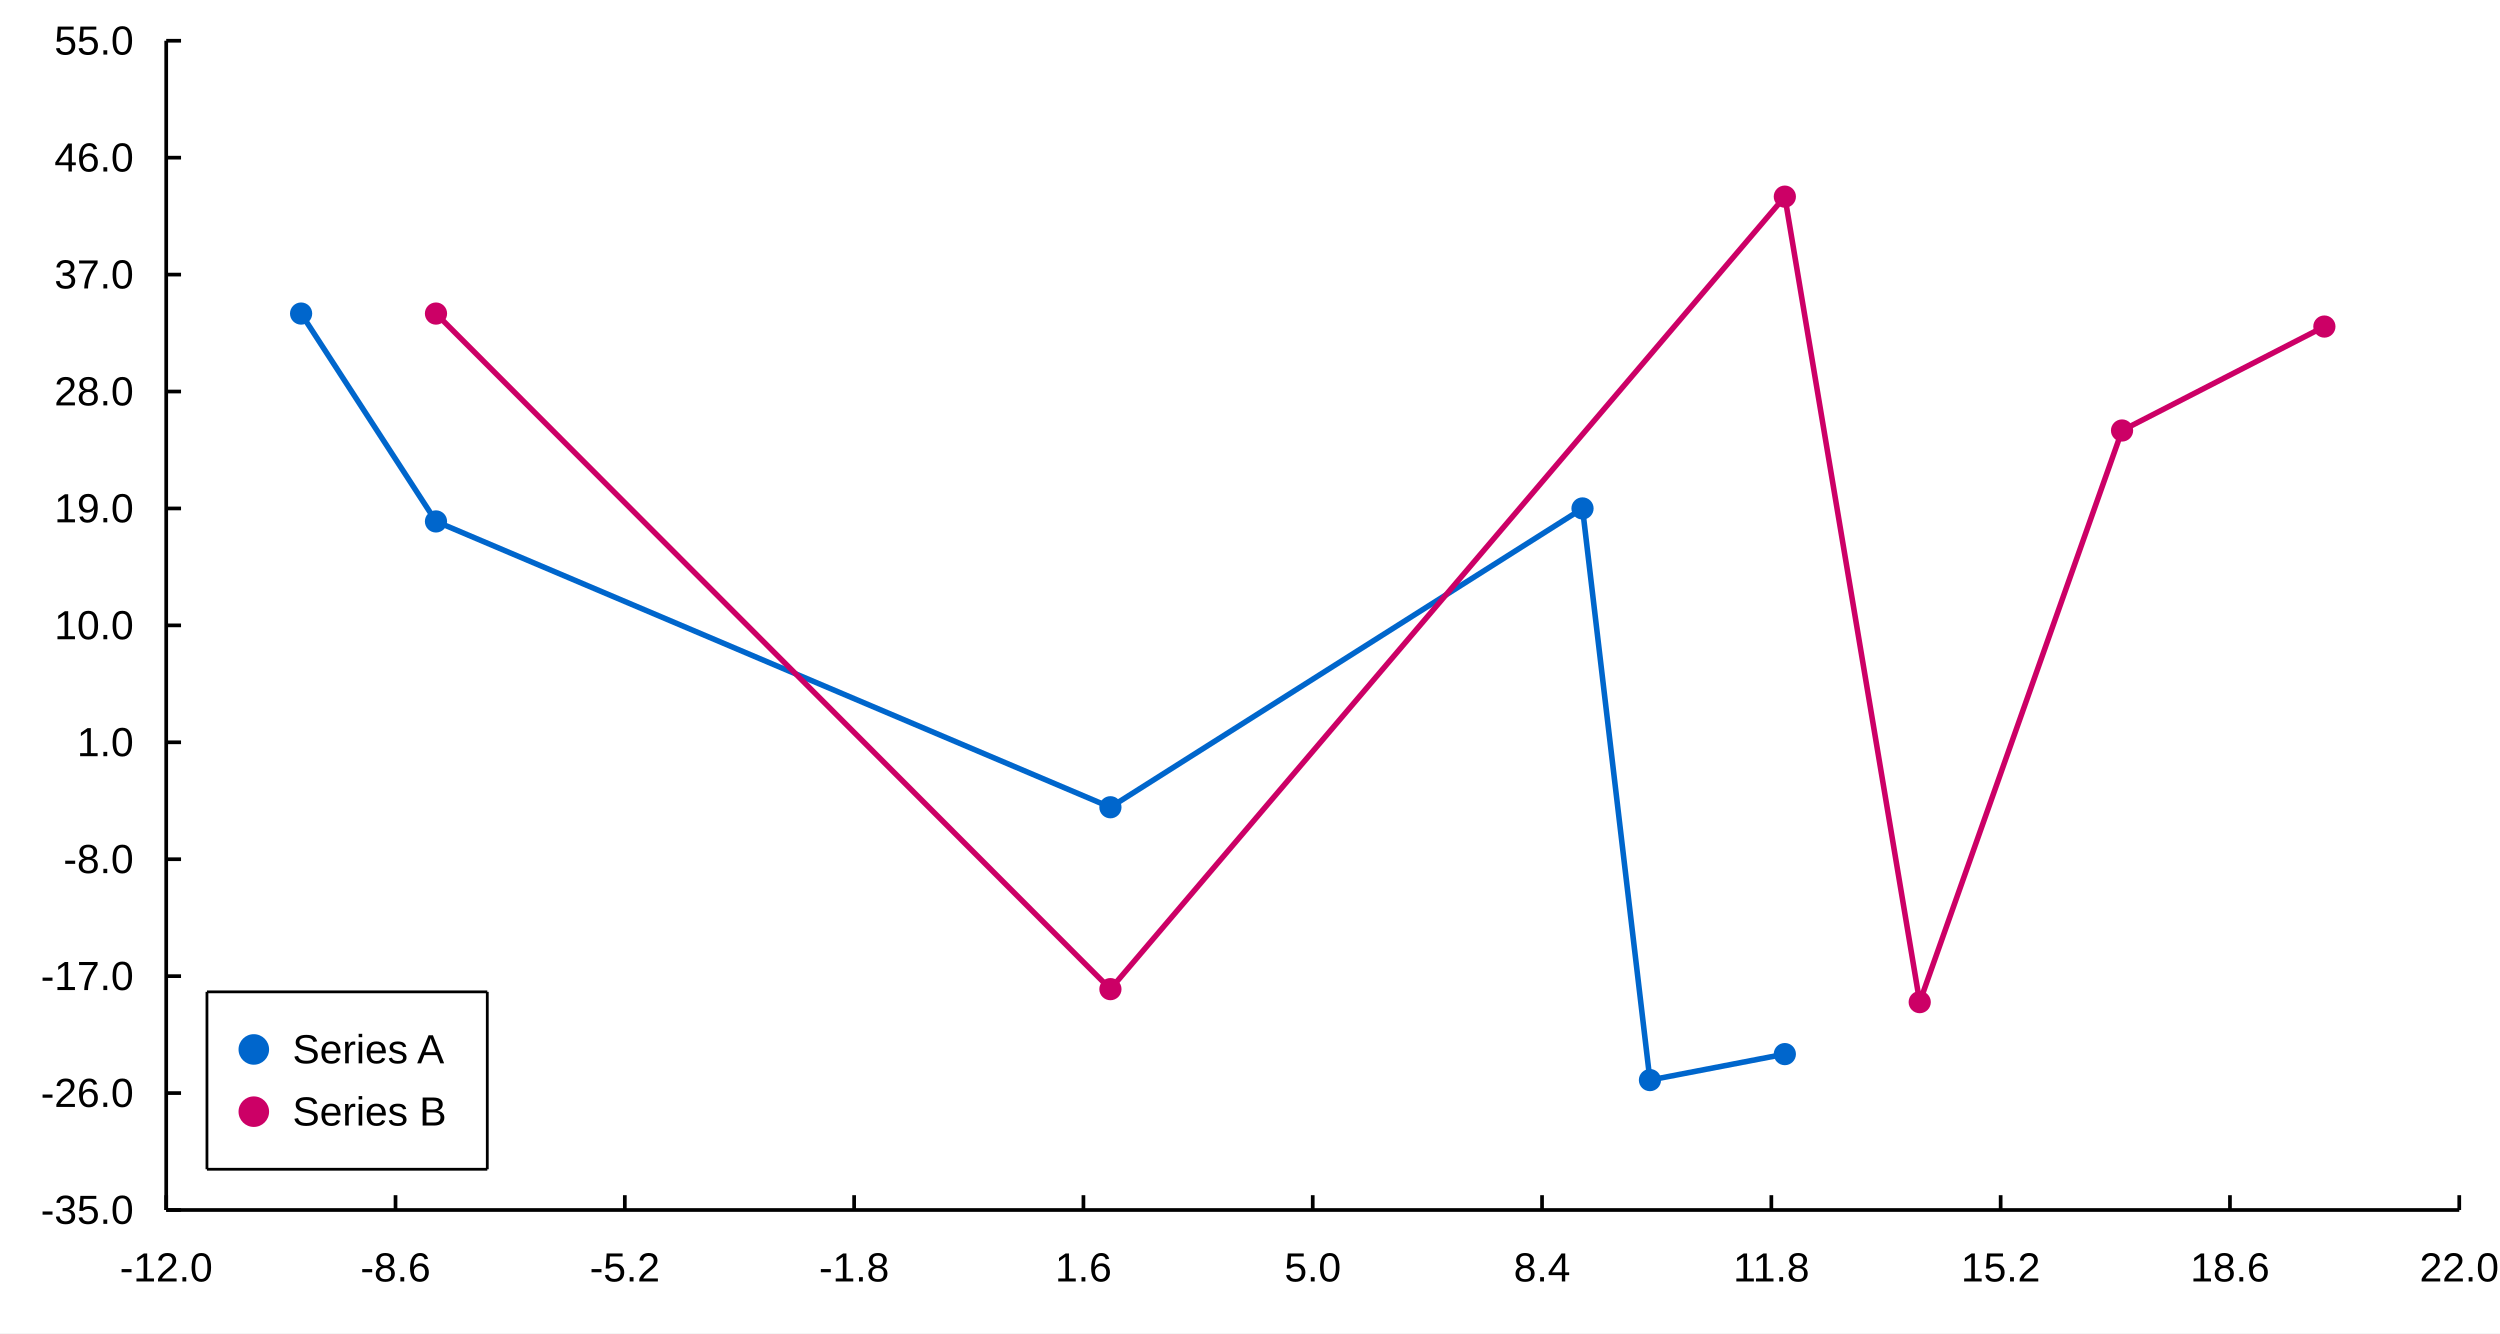
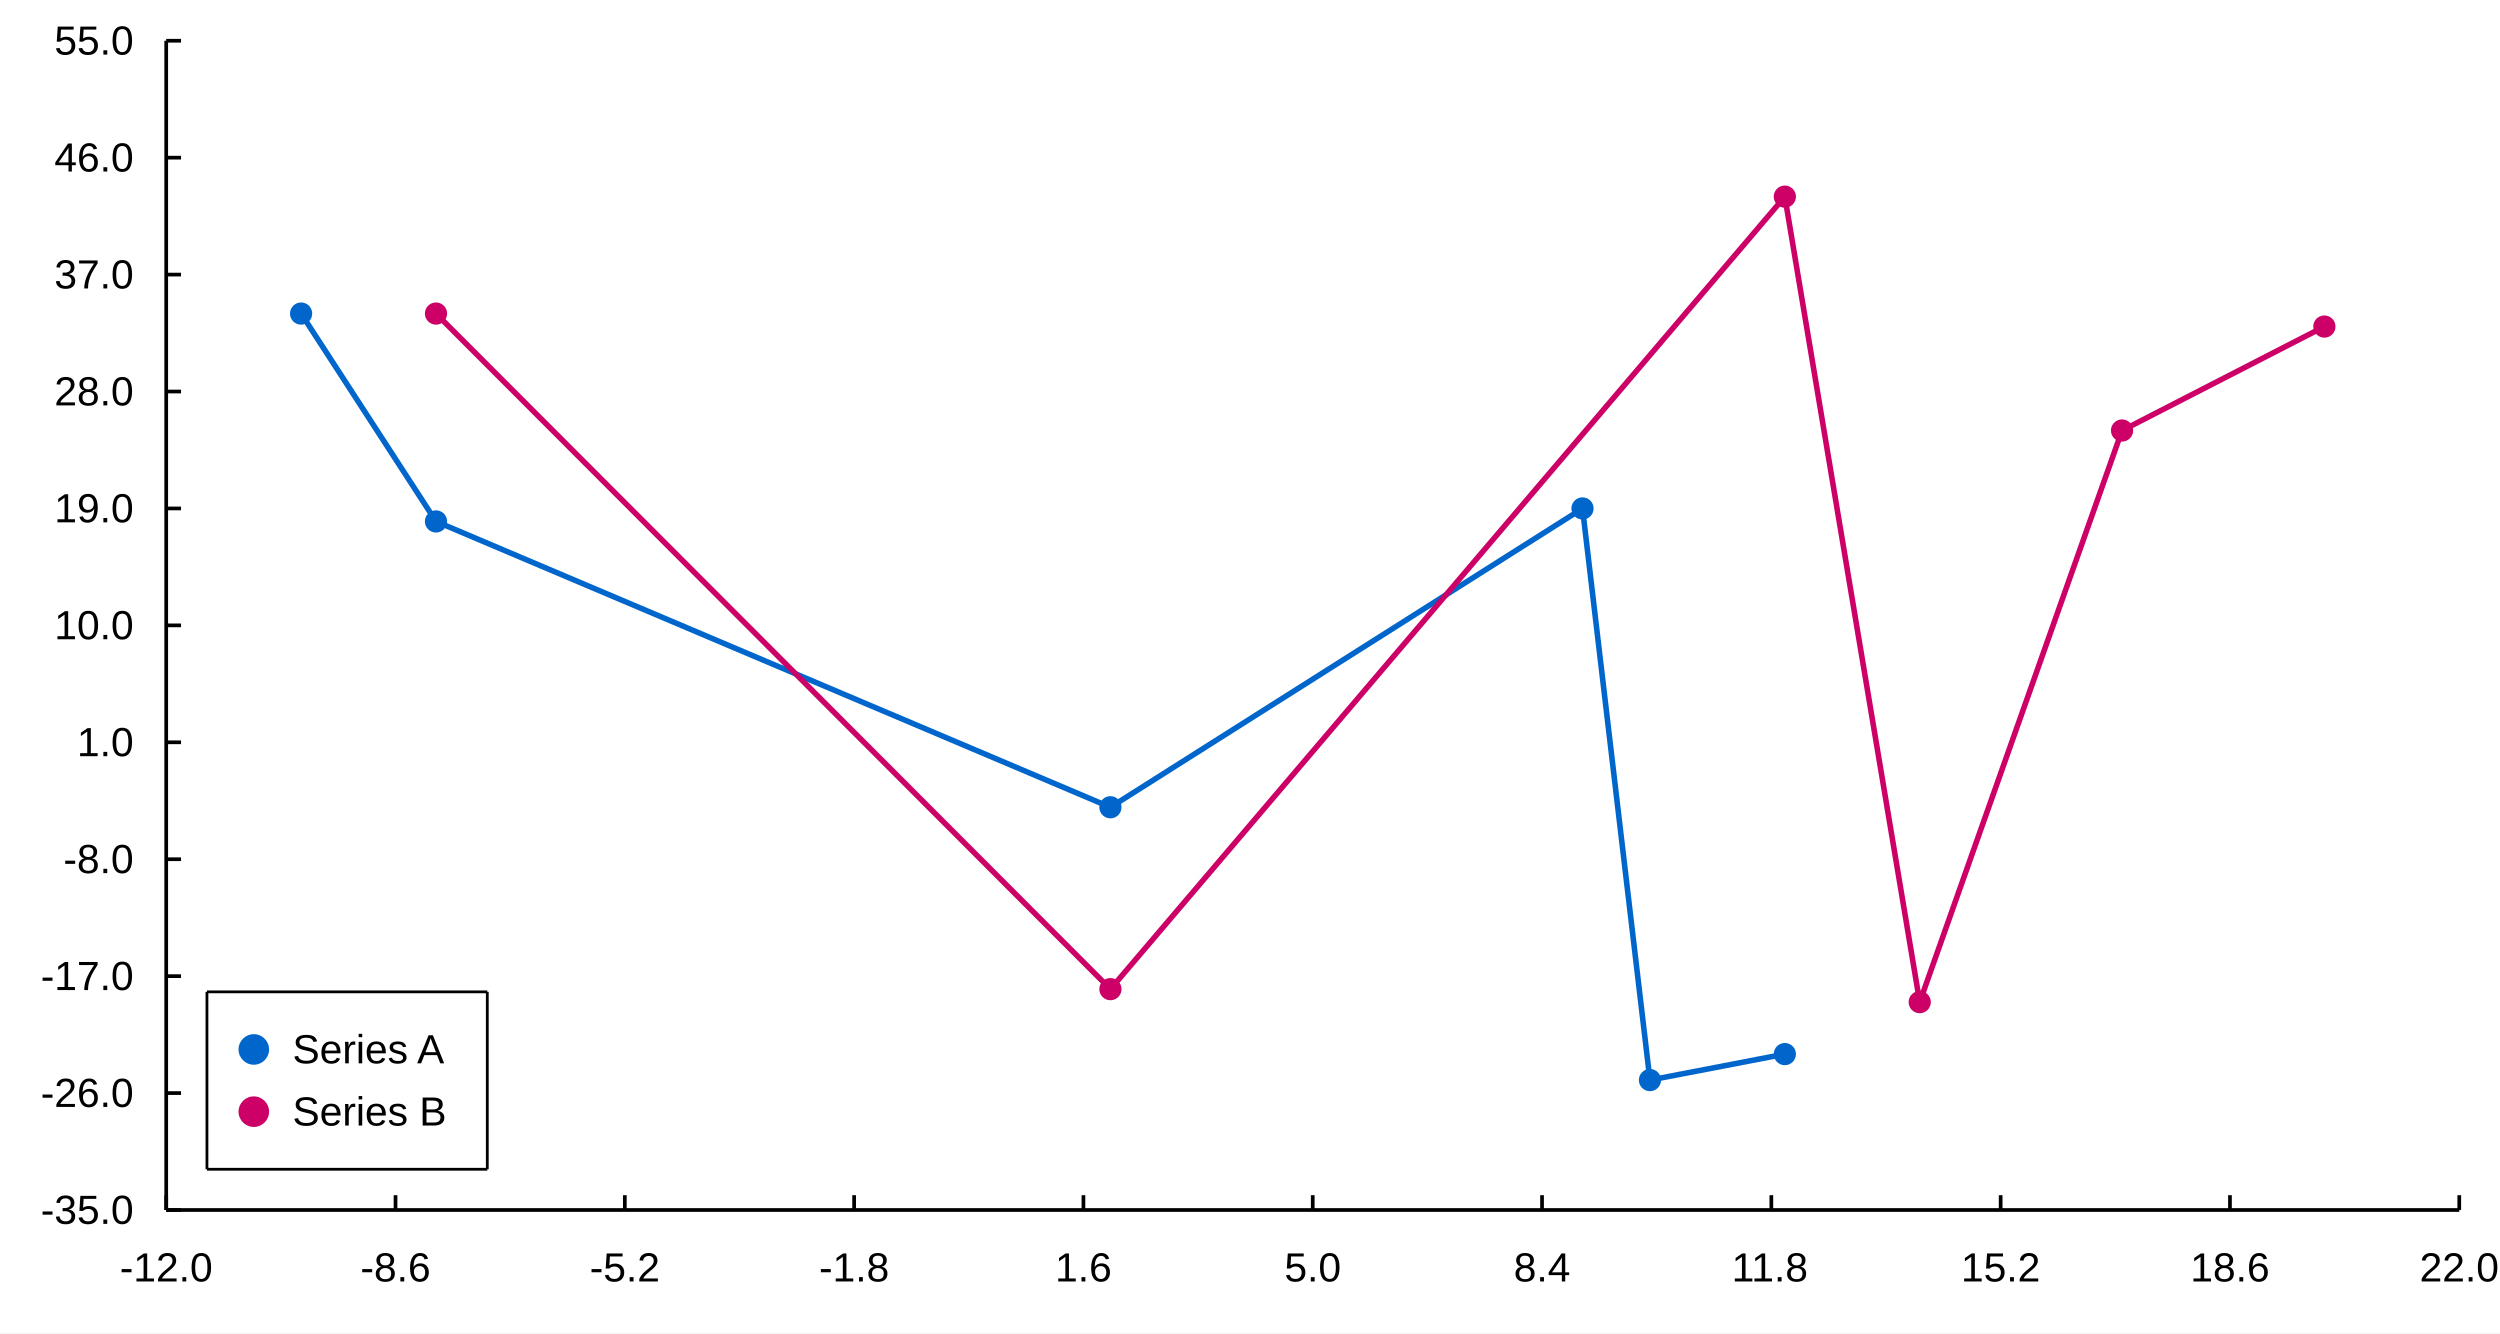
<svg xmlns="http://www.w3.org/2000/svg" width="900" height="480" viewBox="0 0 900 480">
  <rect width="900" height="480" fill="#ffffff" />
  <path stroke-width="2" stroke="#0066cc" fill="none" d="M108.396 112.884 L156.955 187.717 L399.748 290.612 L569.703 183.04 L593.982 388.83 L642.54 379.476 " />
  <path fill="#0066cc" d="M112.396 112.884 M104.396 112.884 a4 4 0 1 0 8 0 a4 4 0 1 0 -8 0 " />
  <path fill="#0066cc" d="M160.955 187.717 M152.955 187.717 a4 4 0 1 0 8 0 a4 4 0 1 0 -8 0 " />
  <path fill="#0066cc" d="M403.748 290.612 M395.748 290.612 a4 4 0 1 0 8 0 a4 4 0 1 0 -8 0 " />
  <path fill="#0066cc" d="M573.703 183.04 M565.703 183.04 a4 4 0 1 0 8 0 a4 4 0 1 0 -8 0 " />
  <path fill="#0066cc" d="M597.982 388.83 M589.982 388.83 a4 4 0 1 0 8 0 a4 4 0 1 0 -8 0 " />
  <path fill="#0066cc" d="M646.54 379.476 M638.54 379.476 a4 4 0 1 0 8 0 a4 4 0 1 0 -8 0 " />
  <path stroke-width="2" stroke="#cc0066" fill="none" d="M156.955 112.884 L399.748 356.09 L642.54 70.791 L691.099 360.767 L763.937 154.978 L836.775 117.561 " />
  <path fill="#cc0066" d="M160.955 112.884 M152.955 112.884 a4 4 0 1 0 8 0 a4 4 0 1 0 -8 0 " />
  <path fill="#cc0066" d="M403.748 356.09 M395.748 356.09 a4 4 0 1 0 8 0 a4 4 0 1 0 -8 0 " />
  <path fill="#cc0066" d="M646.54 70.791 M638.54 70.791 a4 4 0 1 0 8 0 a4 4 0 1 0 -8 0 " />
  <path fill="#cc0066" d="M695.099 360.767 M687.099 360.767 a4 4 0 1 0 8 0 a4 4 0 1 0 -8 0 " />
  <path fill="#cc0066" d="M767.937 154.978 M759.937 154.978 a4 4 0 1 0 8 0 a4 4 0 1 0 -8 0 " />
  <path fill="#cc0066" d="M840.775 117.561 M832.775 117.561 a4 4 0 1 0 8 0 a4 4 0 1 0 -8 0 " />
  <path fill="#ffffff" d="M74.504 357.067 L175.424 357.067 L175.424 420.933 L74.504 420.933 L74.504 357.067 " />
  <path stroke-width="1" stroke="#000000" fill="none" d="M74.504 357.067 L175.424 357.067 " />
  <path stroke-width="1" stroke="#000000" fill="none" d="M175.424 357.067 L175.424 420.933 " />
  <path stroke-width="1" stroke="#000000" fill="none" d="M74.504 420.933 L175.424 420.933 " />
  <path stroke-width="1" stroke="#000000" fill="none" d="M74.504 357.067 L74.504 420.933 " />
  <text x="105.304" y="382.8" fill="#000000" font-size="14.667" font-family="Arial,Helvetica,'Helvetica Neue',sans-serif" font-weight="500">Series A</text>
  <path fill="#0066cc" d="M96.871 377.8 M85.871 377.8 a5.5 5.5 0 1 0 11 0 a5.5 5.5 0 1 0 -11 0 " />
  <text x="105.304" y="405.2" fill="#000000" font-size="14.667" font-family="Arial,Helvetica,'Helvetica Neue',sans-serif" font-weight="500">Series B</text>
  <path fill="#cc0066" d="M96.871 400.2 M85.871 400.2 a5.5 5.5 0 1 0 11 0 a5.5 5.5 0 1 0 -11 0 " />
  <path stroke-width="1.333" stroke="#000000" fill="none" d="M59.837 435.6 L885.333 435.6 " />
  <path stroke-width="1.333" stroke="#000000" fill="none" d="M59.837 430.267 L59.837 435.6 " />
  <path stroke-width="1.333" stroke="#000000" fill="none" d="M142.387 430.267 L142.387 435.6 " />
  <path stroke-width="1.333" stroke="#000000" fill="none" d="M224.937 430.267 L224.937 435.6 " />
  <path stroke-width="1.333" stroke="#000000" fill="none" d="M307.486 430.267 L307.486 435.6 " />
  <path stroke-width="1.333" stroke="#000000" fill="none" d="M390.036 430.267 L390.036 435.6 " />
  <path stroke-width="1.333" stroke="#000000" fill="none" d="M472.585 430.267 L472.585 435.6 " />
  <path stroke-width="1.333" stroke="#000000" fill="none" d="M555.135 430.267 L555.135 435.6 " />
  <path stroke-width="1.333" stroke="#000000" fill="none" d="M637.685 430.267 L637.685 435.6 " />
  <path stroke-width="1.333" stroke="#000000" fill="none" d="M720.234 430.267 L720.234 435.6 " />
  <path stroke-width="1.333" stroke="#000000" fill="none" d="M802.784 430.267 L802.784 435.6 " />
  <path stroke-width="1.333" stroke="#000000" fill="none" d="M885.333 430.267 L885.333 435.6 " />
  <text x="43.119" y="461.333" fill="#000000" font-size="14.667" font-family="Arial,Helvetica,'Helvetica Neue',sans-serif" font-weight="500">-12.0</text>
  <text x="129.746" y="461.333" fill="#000000" font-size="14.667" font-family="Arial,Helvetica,'Helvetica Neue',sans-serif" font-weight="500">-8.6</text>
  <text x="212.296" y="461.333" fill="#000000" font-size="14.667" font-family="Arial,Helvetica,'Helvetica Neue',sans-serif" font-weight="500">-5.2</text>
  <text x="294.846" y="461.333" fill="#000000" font-size="14.667" font-family="Arial,Helvetica,'Helvetica Neue',sans-serif" font-weight="500">-1.8</text>
  <text x="379.841" y="461.333" fill="#000000" font-size="14.667" font-family="Arial,Helvetica,'Helvetica Neue',sans-serif" font-weight="500">1.6</text>
  <text x="462.39" y="461.333" fill="#000000" font-size="14.667" font-family="Arial,Helvetica,'Helvetica Neue',sans-serif" font-weight="500">5.0</text>
  <text x="544.94" y="461.333" fill="#000000" font-size="14.667" font-family="Arial,Helvetica,'Helvetica Neue',sans-serif" font-weight="500">8.4</text>
-   <text x="623.958" y="461.333" fill="#000000" font-size="14.667" font-family="Arial,Helvetica,'Helvetica Neue',sans-serif" font-weight="500">11.8</text>
+   <text x="623.411" y="461.333" fill="#000000" font-size="14.667" font-family="Arial,Helvetica,'Helvetica Neue',sans-serif" font-weight="500">11.8</text>
  <text x="705.961" y="461.333" fill="#000000" font-size="14.667" font-family="Arial,Helvetica,'Helvetica Neue',sans-serif" font-weight="500">15.2</text>
  <text x="788.51" y="461.333" fill="#000000" font-size="14.667" font-family="Arial,Helvetica,'Helvetica Neue',sans-serif" font-weight="500">18.6</text>
  <text x="871.06" y="461.333" fill="#000000" font-size="14.667" font-family="Arial,Helvetica,'Helvetica Neue',sans-serif" font-weight="500">22.0</text>
  <path stroke-width="1.333" stroke="#000000" fill="none" d="M59.837 14.667 L59.837 435.6 " />
  <path stroke-width="1.333" stroke="#000000" fill="none" d="M59.837 435.6 L65.171 435.6 " />
  <path stroke-width="1.333" stroke="#000000" fill="none" d="M59.837 393.507 L65.171 393.507 " />
  <path stroke-width="1.333" stroke="#000000" fill="none" d="M59.837 351.413 L65.171 351.413 " />
  <path stroke-width="1.333" stroke="#000000" fill="none" d="M59.837 309.32 L65.171 309.32 " />
  <path stroke-width="1.333" stroke="#000000" fill="none" d="M59.837 267.227 L65.171 267.227 " />
  <path stroke-width="1.333" stroke="#000000" fill="none" d="M59.837 225.133 L65.171 225.133 " />
  <path stroke-width="1.333" stroke="#000000" fill="none" d="M59.837 183.04 L65.171 183.04 " />
  <path stroke-width="1.333" stroke="#000000" fill="none" d="M59.837 140.947 L65.171 140.947 " />
  <path stroke-width="1.333" stroke="#000000" fill="none" d="M59.837 98.853 L65.171 98.853 " />
  <path stroke-width="1.333" stroke="#000000" fill="none" d="M59.837 56.76 L65.171 56.76 " />
  <path stroke-width="1.333" stroke="#000000" fill="none" d="M59.837 14.667 L65.171 14.667 " />
  <text x="14.667" y="440.6" fill="#000000" font-size="14.667" font-family="Arial,Helvetica,'Helvetica Neue',sans-serif" font-weight="500">-35.0</text>
  <text x="14.667" y="398.507" fill="#000000" font-size="14.667" font-family="Arial,Helvetica,'Helvetica Neue',sans-serif" font-weight="500">-26.0</text>
  <text x="14.667" y="356.413" fill="#000000" font-size="14.667" font-family="Arial,Helvetica,'Helvetica Neue',sans-serif" font-weight="500">-17.0</text>
  <text x="22.823" y="314.32" fill="#000000" font-size="14.667" font-family="Arial,Helvetica,'Helvetica Neue',sans-serif" font-weight="500">-8.0</text>
  <text x="27.714" y="272.227" fill="#000000" font-size="14.667" font-family="Arial,Helvetica,'Helvetica Neue',sans-serif" font-weight="500">1.0</text>
  <text x="19.557" y="230.133" fill="#000000" font-size="14.667" font-family="Arial,Helvetica,'Helvetica Neue',sans-serif" font-weight="500">10.0</text>
  <text x="19.557" y="188.04" fill="#000000" font-size="14.667" font-family="Arial,Helvetica,'Helvetica Neue',sans-serif" font-weight="500">19.0</text>
  <text x="19.557" y="145.947" fill="#000000" font-size="14.667" font-family="Arial,Helvetica,'Helvetica Neue',sans-serif" font-weight="500">28.0</text>
  <text x="19.557" y="103.853" fill="#000000" font-size="14.667" font-family="Arial,Helvetica,'Helvetica Neue',sans-serif" font-weight="500">37.0</text>
  <text x="19.557" y="61.76" fill="#000000" font-size="14.667" font-family="Arial,Helvetica,'Helvetica Neue',sans-serif" font-weight="500">46.0</text>
  <text x="19.557" y="19.667" fill="#000000" font-size="14.667" font-family="Arial,Helvetica,'Helvetica Neue',sans-serif" font-weight="500">55.0</text>
</svg>
